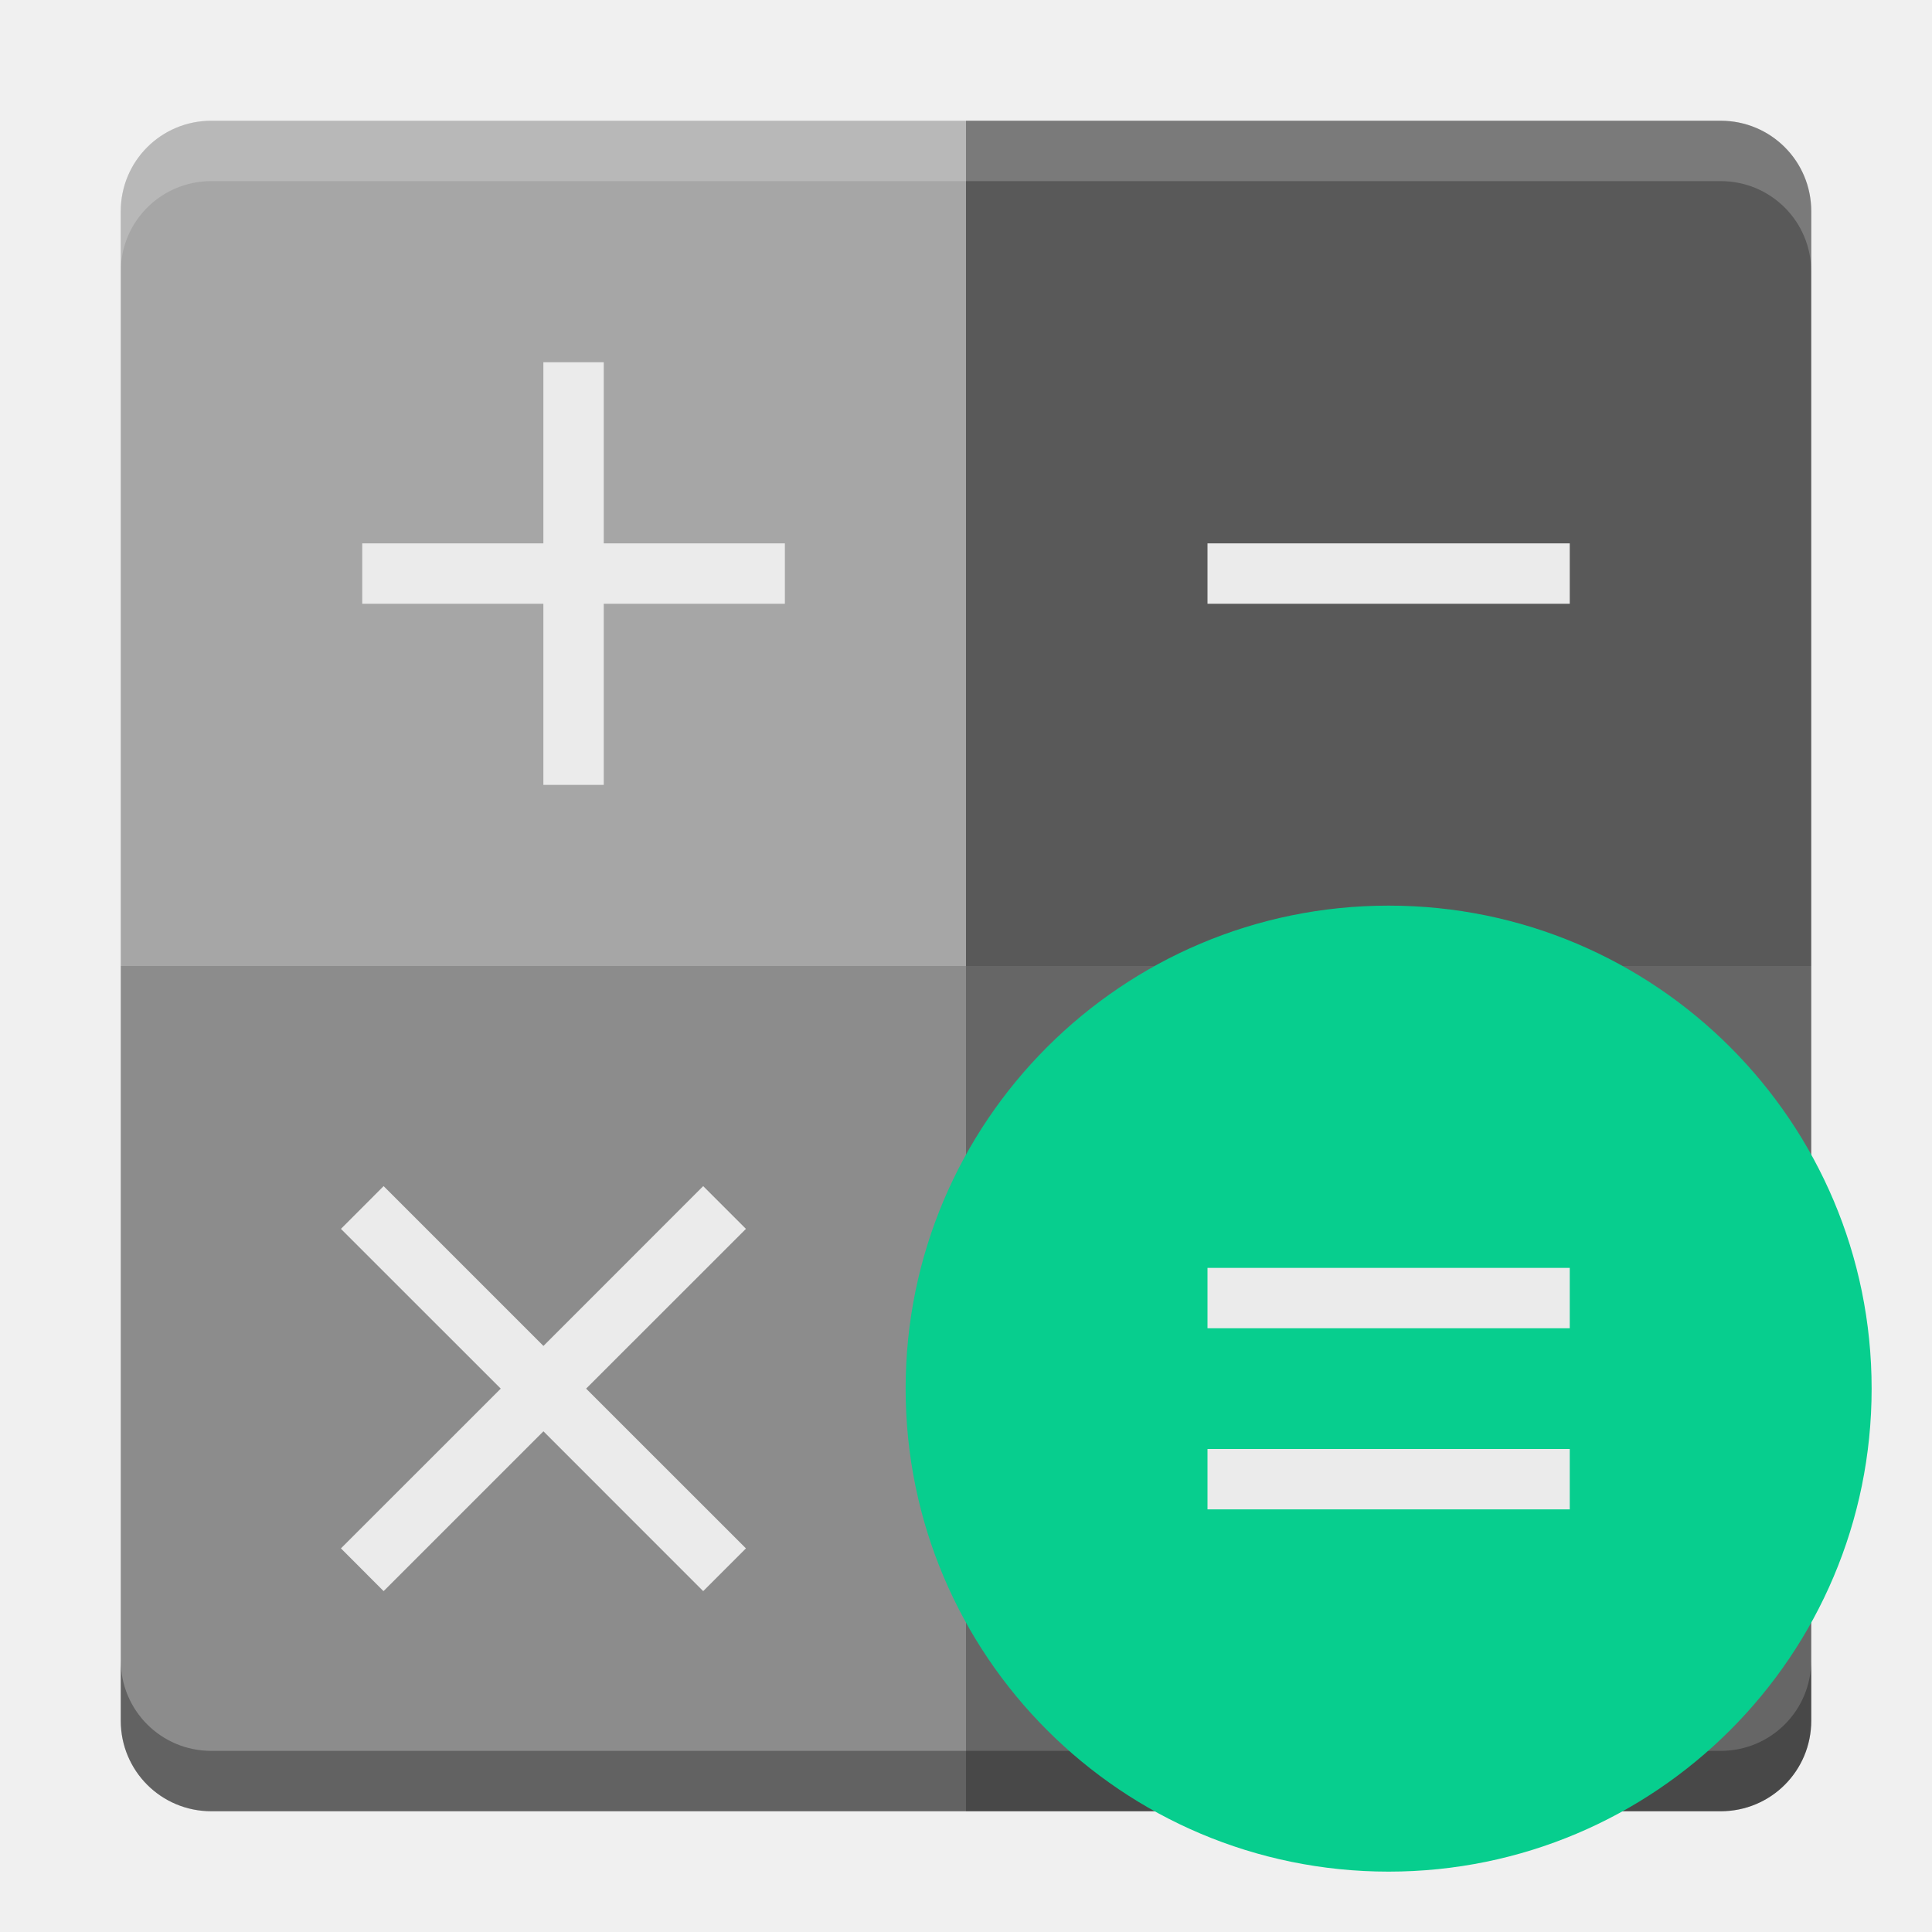
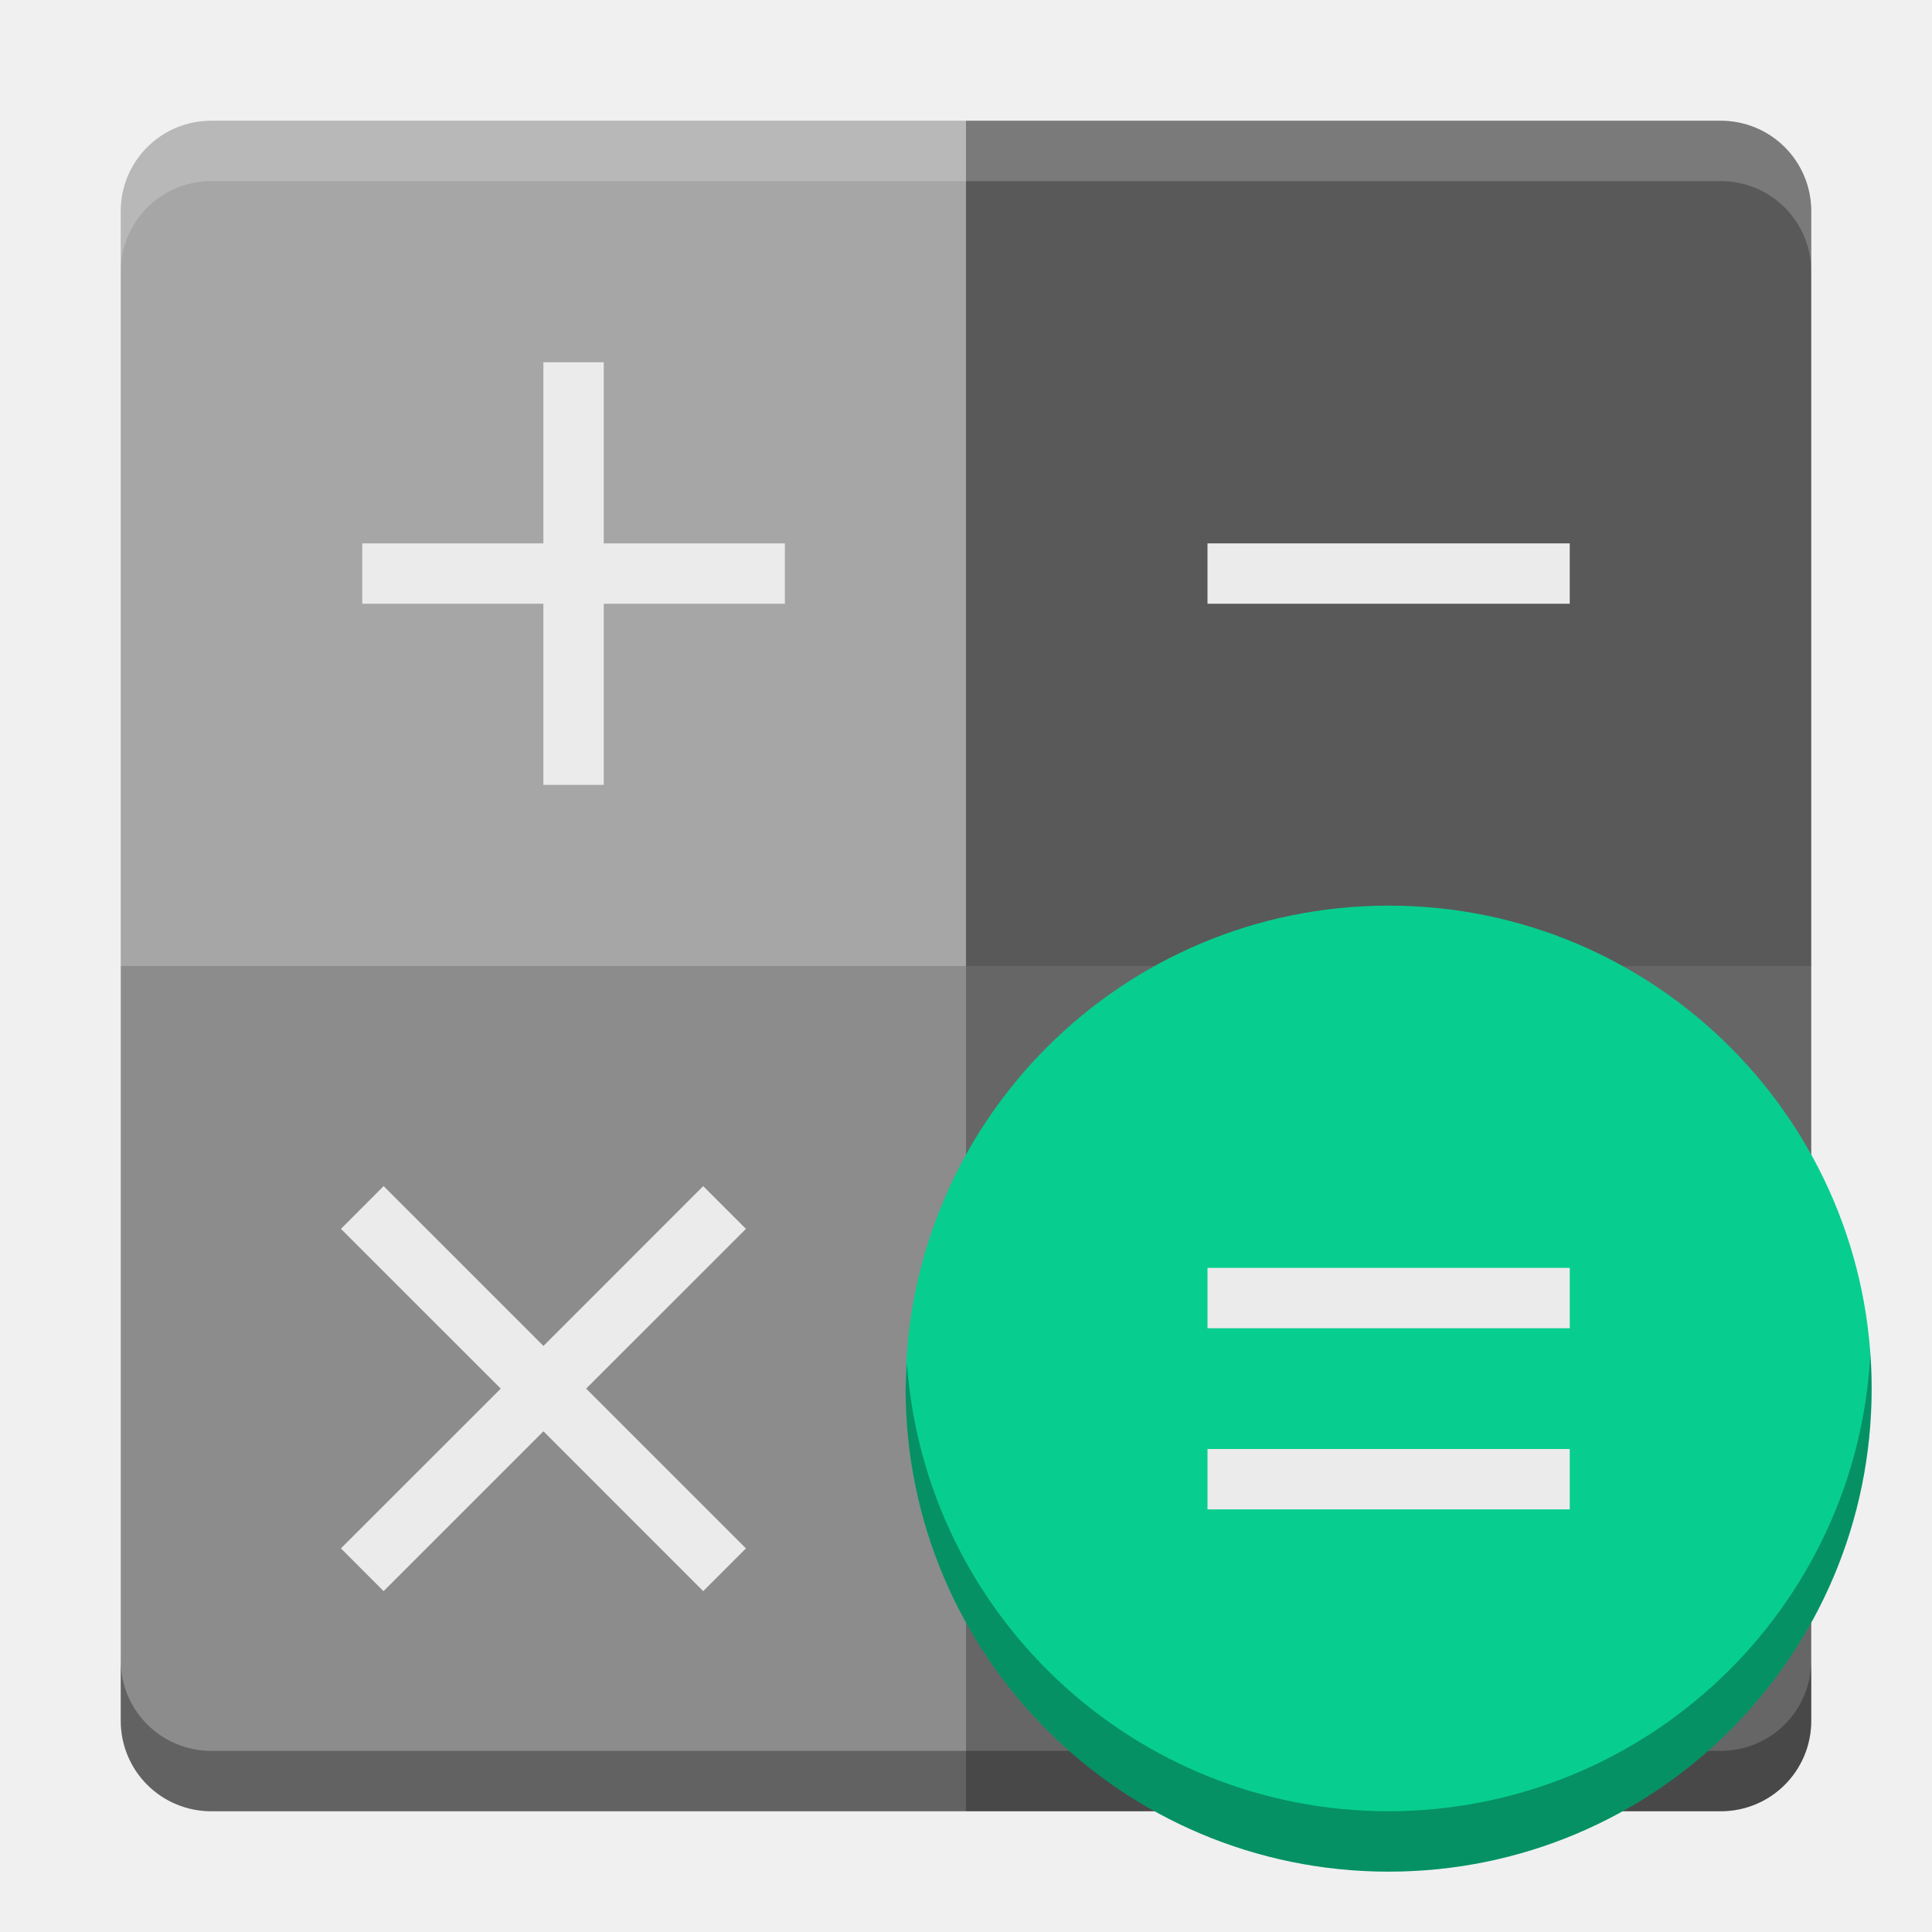
<svg xmlns="http://www.w3.org/2000/svg" id="svg2817" height="32" width="32" version="1.0">
+   <defs id="defs226" />
  <text id="text4087-2-6-5" opacity=".8" font-size="12.666px" xml:space="preserve" y="-5.187" x="877.226" font-family="'Bitstream Vera Sans'" fill="#000000">
    <tspan id="tspan4089-7-2-9" y="-5.187" x="877.226" />
  </text>
  <text id="text4087-2-6-5-5" opacity=".8" font-size="12.666px" xml:space="preserve" y="-45.929" x="901.187" font-family="'Bitstream Vera Sans'" fill="#000000">
    <tspan id="tspan4089-7-2-9-6" y="-45.929" x="901.187" />
  </text>
  <text id="text4087-2-6-5-2" opacity=".8" font-size="12.666px" xml:space="preserve" y="-76.007" x="-569.371" font-family="'Bitstream Vera Sans'" fill="#000000">
    <tspan id="tspan4089-7-2-9-2" y="-76.007" x="-569.371" />
  </text>
  <text id="text4087-2-6-5-59" opacity=".8" font-size="12.666px" xml:space="preserve" y="669.546" x="-2393.057" font-family="'Bitstream Vera Sans'" fill="#000000">
    <tspan id="tspan4089-7-2-9-4" y="669.546" x="-2393.057" />
  </text>
  <text id="text4087-2-6-5-1" opacity=".8" font-size="12.666px" xml:space="preserve" y="-461.328" x="-454.88" font-family="'Bitstream Vera Sans'" fill="#000000">
    <tspan id="tspan4089-7-2-9-7" y="-461.328" x="-454.88" />
  </text>
  <text id="text4087-2-6-5-7" opacity=".8" font-size="12.666px" xml:space="preserve" y="-874.798" x="352.722" font-family="'Bitstream Vera Sans'" fill="#000000">
    <tspan id="tspan4089-7-2-9-1" y="-874.798" x="352.722" />
  </text>
  <text id="text4087-2-6-5-5-3" opacity=".8" font-size="12.666px" xml:space="preserve" y="-915.54" x="376.683" font-family="'Bitstream Vera Sans'" fill="#000000">
    <tspan id="tspan4089-7-2-9-6-5" y="-915.54" x="376.683" />
  </text>
  <text id="text4087-2-6-5-3" opacity=".8" font-size="12.666px" xml:space="preserve" y="-922.75" x="-1114.78" font-family="'Bitstream Vera Sans'" fill="#000000">
    <tspan id="tspan4089-7-2-9-18" y="-922.75" x="-1114.78" />
  </text>
  <text id="text4087-2-6-5-4" opacity=".8" font-size="12.666px" xml:space="preserve" y="-1195.984" x="345.763" font-family="'Bitstream Vera Sans'" fill="#000000">
    <tspan id="tspan4089-7-2-9-9" y="-1195.984" x="345.763" />
  </text>
  <text id="text4087-2-6-5-7-1" opacity=".8" font-size="12.666px" xml:space="preserve" y="-569.293" x="1831.886" font-family="'Bitstream Vera Sans'" fill="#000000">
    <tspan id="tspan4089-7-2-9-1-8" y="-569.293" x="1831.886" />
  </text>
  <text id="text4087-2-6-5-5-5" opacity=".8" font-size="12.666px" xml:space="preserve" y="-610.034" x="1855.847" font-family="'Bitstream Vera Sans'" fill="#000000">
    <tspan id="tspan4089-7-2-9-6-9" y="-610.034" x="1855.847" />
  </text>
  <text id="text4087-2-6-5-75" opacity=".8" font-size="12.666px" xml:space="preserve" y="-617.244" x="364.384" font-family="'Bitstream Vera Sans'" fill="#000000">
    <tspan id="tspan4089-7-2-9-3" y="-617.244" x="364.384" />
  </text>
  <text id="text4087-2-6-5-4-8" opacity=".8" font-size="12.666px" xml:space="preserve" y="-890.478" x="1824.927" font-family="'Bitstream Vera Sans'" fill="#000000">
    <tspan id="tspan4089-7-2-9-9-8" y="-890.478" x="1824.927" />
  </text>
  <text id="text4087-2-6-5-45" opacity=".8" font-size="12.666px" xml:space="preserve" y="-665.336" x="-573.433" font-family="'Bitstream Vera Sans'" fill="#000000">
    <tspan id="tspan4089-7-2-9-75" y="-665.336" x="-573.433" />
  </text>
  <text id="text4087-2-6-5-59-7" opacity=".8" font-size="12.666px" xml:space="preserve" y="80.218" x="-2397.118" font-family="'Bitstream Vera Sans'" fill="#000000">
    <tspan id="tspan4089-7-2-9-4-0" y="80.218" x="-2397.118" />
  </text>
  <text id="text4087-2-6-5-8" opacity=".8" font-size="12.666px" xml:space="preserve" y="173.09" x="-682.363" font-family="'Bitstream Vera Sans'" fill="#000000">
    <tspan id="tspan4089-7-2-9-19" y="173.09" x="-682.363" />
  </text>
  <text id="text4087-2-6-5-7-5" opacity=".8" font-size="12.666px" xml:space="preserve" y="-6.092" x="426.662" font-family="'Bitstream Vera Sans'" fill="#000000">
    <tspan id="tspan4089-7-2-9-1-2" y="-6.092" x="426.662" />
  </text>
  <text id="text4087-2-6-5-5-0" opacity=".8" font-size="12.666px" xml:space="preserve" y="-46.834" x="450.622" font-family="'Bitstream Vera Sans'" fill="#000000">
    <tspan id="tspan4089-7-2-9-6-2" y="-46.834" x="450.622" />
  </text>
  <text id="text4087-2-6-5-26" opacity=".8" font-size="12.666px" xml:space="preserve" y="-54.044" x="-1040.841" font-family="'Bitstream Vera Sans'" fill="#000000">
    <tspan id="tspan4089-7-2-9-90" y="-54.044" x="-1040.841" />
  </text>
  <text id="text4087-2-6-5-4-3" opacity=".8" font-size="12.666px" xml:space="preserve" y="-327.278" x="419.702" font-family="'Bitstream Vera Sans'" fill="#000000">
    <tspan id="tspan4089-7-2-9-9-5" y="-327.278" x="419.702" />
  </text>
  <text id="text4087-2-6-5-55" opacity=".8" font-size="12.666px" xml:space="preserve" y="-56.758" x="-608.033" font-family="'Bitstream Vera Sans'" fill="#000000">
    <tspan id="tspan4089-7-2-9-32" y="-56.758" x="-608.033" />
  </text>
  <text id="text4087-2-6-5-59-9" opacity=".8" font-size="12.666px" xml:space="preserve" y="688.795" x="-2431.718" font-family="'Bitstream Vera Sans'" fill="#000000">
    <tspan id="tspan4089-7-2-9-4-1" y="688.795" x="-2431.718" />
  </text>
  <text id="text4087-2-6-5-1-8" opacity=".8" font-size="12.666px" xml:space="preserve" y="-918.289" x="-456.939" font-family="'Bitstream Vera Sans'" fill="#000000">
    <tspan id="tspan4089-7-2-9-7-8" y="-918.289" x="-456.939" />
  </text>
  <text id="text4087-2-6-5-7-8" opacity=".8" font-size="12.666px" xml:space="preserve" y="-1331.759" x="350.663" font-family="'Bitstream Vera Sans'" fill="#000000">
    <tspan id="tspan4089-7-2-9-1-9" y="-1331.759" x="350.663" />
  </text>
  <text id="text4087-2-6-5-5-52" opacity=".8" font-size="12.666px" xml:space="preserve" y="-1372.501" x="374.624" font-family="'Bitstream Vera Sans'" fill="#000000">
    <tspan id="tspan4089-7-2-9-6-4" y="-1372.501" x="374.624" />
  </text>
  <text id="text4087-2-6-5-3-4" opacity=".8" font-size="12.666px" xml:space="preserve" y="-1379.71" x="-1116.84" font-family="'Bitstream Vera Sans'" fill="#000000">
    <tspan id="tspan4089-7-2-9-18-3" y="-1379.71" x="-1116.84" />
  </text>
  <text id="text4087-2-6-5-4-7" opacity=".8" font-size="12.666px" xml:space="preserve" y="-1652.945" x="343.703" font-family="'Bitstream Vera Sans'" fill="#000000">
    <tspan id="tspan4089-7-2-9-9-54" y="-1652.945" x="343.703" />
  </text>
  <text id="text4087-2-6-5-7-1-2" opacity=".8" font-size="12.666px" xml:space="preserve" y="-1026.253" x="1829.826" font-family="'Bitstream Vera Sans'" fill="#000000">
    <tspan id="tspan4089-7-2-9-1-8-0" y="-1026.253" x="1829.826" />
  </text>
  <text id="text4087-2-6-5-5-5-6" opacity=".8" font-size="12.666px" xml:space="preserve" y="-1066.995" x="1853.787" font-family="'Bitstream Vera Sans'" fill="#000000">
    <tspan id="tspan4089-7-2-9-6-9-8" y="-1066.995" x="1853.787" />
  </text>
  <text id="text4087-2-6-5-75-4" opacity=".8" font-size="12.666px" xml:space="preserve" y="-1074.205" x="362.324" font-family="'Bitstream Vera Sans'" fill="#000000">
    <tspan id="tspan4089-7-2-9-3-9" y="-1074.205" x="362.324" />
  </text>
  <text id="text4087-2-6-5-4-8-1" opacity=".8" font-size="12.666px" xml:space="preserve" y="-1347.439" x="1822.867" font-family="'Bitstream Vera Sans'" fill="#000000">
    <tspan id="tspan4089-7-2-9-9-8-8" y="-1347.439" x="1822.867" />
  </text>
  <text id="text4087-2-6-5-45-0" opacity=".8" font-size="12.666px" xml:space="preserve" y="-1122.296" x="-575.492" font-family="'Bitstream Vera Sans'" fill="#000000">
    <tspan id="tspan4089-7-2-9-75-2" y="-1122.296" x="-575.492" />
  </text>
  <text id="text4087-2-6-5-59-5" opacity=".8" font-size="12.666px" xml:space="preserve" y="-376.743" x="-2399.178" font-family="'Bitstream Vera Sans'" fill="#000000">
    <tspan id="tspan4089-7-2-9-4-00" y="-376.743" x="-2399.178" />
  </text>
  <text id="text4087-2-6-5-264" opacity=".8" font-size="12.666px" xml:space="preserve" y="-283.87" x="-684.422" font-family="'Bitstream Vera Sans'" fill="#000000">
    <tspan id="tspan4089-7-2-9-8" y="-283.87" x="-684.422" />
  </text>
  <text id="text4087-2-6-5-42" opacity=".8" font-size="12.666px" xml:space="preserve" y="-42.956" x="155.592" font-family="'Bitstream Vera Sans'" fill="#000000">
    <tspan id="tspan4089-7-2-9-93" y="-42.956" x="155.592" />
  </text>
  <text id="text4087-2-6-5-5-05" opacity=".8" font-size="12.666px" xml:space="preserve" y="-83.698" x="179.553" font-family="'Bitstream Vera Sans'" fill="#000000">
    <tspan id="tspan4089-7-2-9-6-49" y="-83.698" x="179.553" />
  </text>
  <text id="text4087-2-6-5-1-4" opacity=".8" font-size="12.666px" xml:space="preserve" y="-277.727" x="-1090.263" font-family="'Bitstream Vera Sans'" fill="#000000">
    <tspan id="tspan4089-7-2-9-7-7" y="-277.727" x="-1090.263" />
  </text>
  <text id="text4087-2-6-5-7-56" opacity=".8" font-size="12.666px" xml:space="preserve" y="-691.197" x="-282.661" font-family="'Bitstream Vera Sans'" fill="#000000">
    <tspan id="tspan4089-7-2-9-1-1" y="-691.197" x="-282.661" />
  </text>
  <text id="text4087-2-6-5-5-8" opacity=".8" font-size="12.666px" xml:space="preserve" y="-731.938" x="-258.7" font-family="'Bitstream Vera Sans'" fill="#000000">
    <tspan id="tspan4089-7-2-9-6-7" y="-731.938" x="-258.7" />
  </text>
  <text id="text4087-2-6-5-3-42" opacity=".8" font-size="12.666px" xml:space="preserve" y="-739.148" x="-1750.164" font-family="'Bitstream Vera Sans'" fill="#000000">
    <tspan id="tspan4089-7-2-9-18-39" y="-739.148" x="-1750.164" />
  </text>
  <text id="text4087-2-6-5-4-4" opacity=".8" font-size="12.666px" xml:space="preserve" y="-1012.383" x="-289.621" font-family="'Bitstream Vera Sans'" fill="#000000">
    <tspan id="tspan4089-7-2-9-9-3" y="-1012.383" x="-289.621" />
  </text>
  <text id="text4087-2-6-5-7-1-0" opacity=".8" font-size="12.666px" xml:space="preserve" y="-385.691" x="1196.503" font-family="'Bitstream Vera Sans'" fill="#000000">
    <tspan id="tspan4089-7-2-9-1-8-5" y="-385.691" x="1196.503" />
  </text>
  <text id="text4087-2-6-5-5-5-5" opacity=".8" font-size="12.666px" xml:space="preserve" y="-426.433" x="1220.463" font-family="'Bitstream Vera Sans'" fill="#000000">
    <tspan id="tspan4089-7-2-9-6-9-2" y="-426.433" x="1220.463" />
  </text>
  <text id="text4087-2-6-5-75-9" opacity=".8" font-size="12.666px" xml:space="preserve" y="-433.643" x="-271" font-family="'Bitstream Vera Sans'" fill="#000000">
    <tspan id="tspan4089-7-2-9-3-1" y="-433.643" x="-271" />
  </text>
  <text id="text4087-2-6-5-4-8-18" opacity=".8" font-size="12.666px" xml:space="preserve" y="-706.877" x="1189.543" font-family="'Bitstream Vera Sans'" fill="#000000">
    <tspan id="tspan4089-7-2-9-9-8-4" y="-706.877" x="1189.543" />
  </text>
  <text id="text4087-2-6-5-45-3" opacity=".8" font-size="12.666px" xml:space="preserve" y="-481.734" x="-1208.816" font-family="'Bitstream Vera Sans'" fill="#000000">
    <tspan id="tspan4089-7-2-9-75-7" y="-481.734" x="-1208.816" />
  </text>
  <text id="text4087-2-6-5-59-8" opacity=".8" font-size="12.666px" xml:space="preserve" y="263.819" x="-3032.502" font-family="'Bitstream Vera Sans'" fill="#000000">
    <tspan id="tspan4089-7-2-9-4-2" y="263.819" x="-3032.502" />
  </text>
  <g id="layer4-0" transform="matrix(.90475 0 0 .90475 -716.75 -692.29)">
    <text id="text4087-2-6-5-20" opacity=".8" font-size="14px" xml:space="preserve" y="1159.415" x="-664.274" font-family="'Bitstream Vera Sans'" fill="#000000">
      <tspan id="tspan4089-7-2-9-82" y="1159.415" x="-664.274" />
    </text>
  </g>
  <text id="text4087-2-6-5-9" opacity=".8" font-size="12.666px" xml:space="preserve" y="2.051" x="877.226" font-family="'Bitstream Vera Sans'" fill="#000000">
    <tspan id="tspan4089-7-2-9-43" y="2.051" x="877.226" />
  </text>
  <text id="text4087-2-6-5-5-51" opacity=".8" font-size="12.666px" xml:space="preserve" y="-38.691" x="901.187" font-family="'Bitstream Vera Sans'" fill="#000000">
    <tspan id="tspan4089-7-2-9-6-74" y="-38.691" x="901.187" />
  </text>
  <text id="text4087-2-6-5-2-3" opacity=".8" font-size="12.666px" xml:space="preserve" y="-68.769" x="-569.371" font-family="'Bitstream Vera Sans'" fill="#000000">
    <tspan id="tspan4089-7-2-9-2-1" y="-68.769" x="-569.371" />
  </text>
  <text id="text4087-2-6-5-59-4" opacity=".8" font-size="12.666px" xml:space="preserve" y="676.784" x="-2393.057" font-family="'Bitstream Vera Sans'" fill="#000000">
    <tspan id="tspan4089-7-2-9-4-6" y="676.784" x="-2393.057" />
  </text>
  <text id="text4087-2-6-5-1-9" opacity=".8" font-size="12.666px" xml:space="preserve" y="-454.09" x="-454.88" font-family="'Bitstream Vera Sans'" fill="#000000">
    <tspan id="tspan4089-7-2-9-7-4" y="-454.09" x="-454.88" />
  </text>
  <text id="text4087-2-6-5-7-2" opacity=".8" font-size="12.666px" xml:space="preserve" y="-867.56" x="352.722" font-family="'Bitstream Vera Sans'" fill="#000000">
    <tspan id="tspan4089-7-2-9-1-26" y="-867.56" x="352.722" />
  </text>
  <text id="text4087-2-6-5-5-3-4" opacity=".8" font-size="12.666px" xml:space="preserve" y="-908.302" x="376.683" font-family="'Bitstream Vera Sans'" fill="#000000">
    <tspan id="tspan4089-7-2-9-6-5-1" y="-908.302" x="376.683" />
  </text>
  <text id="text4087-2-6-5-3-2" opacity=".8" font-size="12.666px" xml:space="preserve" y="-915.512" x="-1114.78" font-family="'Bitstream Vera Sans'" fill="#000000">
    <tspan id="tspan4089-7-2-9-18-8" y="-915.512" x="-1114.78" />
  </text>
  <text id="text4087-2-6-5-4-89" opacity=".8" font-size="12.666px" xml:space="preserve" y="-1188.746" x="345.763" font-family="'Bitstream Vera Sans'" fill="#000000">
    <tspan id="tspan4089-7-2-9-9-2" y="-1188.746" x="345.763" />
  </text>
  <text id="text4087-2-6-5-7-1-8" opacity=".8" font-size="12.666px" xml:space="preserve" y="-562.055" x="1831.886" font-family="'Bitstream Vera Sans'" fill="#000000">
    <tspan id="tspan4089-7-2-9-1-8-8" y="-562.055" x="1831.886" />
  </text>
  <text id="text4087-2-6-5-5-5-8" opacity=".8" font-size="12.666px" xml:space="preserve" y="-602.797" x="1855.847" font-family="'Bitstream Vera Sans'" fill="#000000">
    <tspan id="tspan4089-7-2-9-6-9-6" y="-602.797" x="1855.847" />
  </text>
  <text id="text4087-2-6-5-75-8" opacity=".8" font-size="12.666px" xml:space="preserve" y="-610.006" x="364.384" font-family="'Bitstream Vera Sans'" fill="#000000">
    <tspan id="tspan4089-7-2-9-3-3" y="-610.006" x="364.384" />
  </text>
  <text id="text4087-2-6-5-4-8-8" opacity=".8" font-size="12.666px" xml:space="preserve" y="-883.24" x="1824.927" font-family="'Bitstream Vera Sans'" fill="#000000">
    <tspan id="tspan4089-7-2-9-9-8-3" y="-883.24" x="1824.927" />
  </text>
  <text id="text4087-2-6-5-45-33" opacity=".8" font-size="12.666px" xml:space="preserve" y="-658.098" x="-573.433" font-family="'Bitstream Vera Sans'" fill="#000000">
    <tspan id="tspan4089-7-2-9-75-8" y="-658.098" x="-573.433" />
  </text>
  <text id="text4087-2-6-5-59-7-0" opacity=".8" font-size="12.666px" xml:space="preserve" y="87.456" x="-2397.118" font-family="'Bitstream Vera Sans'" fill="#000000">
    <tspan id="tspan4089-7-2-9-4-0-4" y="87.456" x="-2397.118" />
  </text>
  <text id="text4087-2-6-5-8-7" opacity=".8" font-size="12.666px" xml:space="preserve" y="180.328" x="-682.363" font-family="'Bitstream Vera Sans'" fill="#000000">
    <tspan id="tspan4089-7-2-9-19-6" y="180.328" x="-682.363" />
  </text>
  <text id="text4087-2-6-5-7-5-8" opacity=".8" font-size="12.666px" xml:space="preserve" y="1.146" x="426.662" font-family="'Bitstream Vera Sans'" fill="#000000">
    <tspan id="tspan4089-7-2-9-1-2-9" y="1.146" x="426.662" />
  </text>
  <text id="text4087-2-6-5-5-0-0" opacity=".8" font-size="12.666px" xml:space="preserve" y="-39.596" x="450.622" font-family="'Bitstream Vera Sans'" fill="#000000">
    <tspan id="tspan4089-7-2-9-6-2-6" y="-39.596" x="450.622" />
  </text>
  <text id="text4087-2-6-5-26-8" opacity=".8" font-size="12.666px" xml:space="preserve" y="-46.806" x="-1040.841" font-family="'Bitstream Vera Sans'" fill="#000000">
    <tspan id="tspan4089-7-2-9-90-7" y="-46.806" x="-1040.841" />
  </text>
  <text id="text4087-2-6-5-4-3-9" opacity=".8" font-size="12.666px" xml:space="preserve" y="-320.04" x="419.702" font-family="'Bitstream Vera Sans'" fill="#000000">
    <tspan id="tspan4089-7-2-9-9-5-0" y="-320.04" x="419.702" />
  </text>
  <text id="text4087-2-6-5-55-3" opacity=".8" font-size="12.666px" xml:space="preserve" y="-49.52" x="-608.033" font-family="'Bitstream Vera Sans'" fill="#000000">
    <tspan id="tspan4089-7-2-9-32-3" y="-49.52" x="-608.033" />
  </text>
  <text id="text4087-2-6-5-59-9-3" opacity=".8" font-size="12.666px" xml:space="preserve" y="696.033" x="-2431.718" font-family="'Bitstream Vera Sans'" fill="#000000">
    <tspan id="tspan4089-7-2-9-4-1-7" y="696.033" x="-2431.718" />
  </text>
  <text id="text4087-2-6-5-1-8-3" opacity=".8" font-size="12.666px" xml:space="preserve" y="-911.051" x="-456.939" font-family="'Bitstream Vera Sans'" fill="#000000">
    <tspan id="tspan4089-7-2-9-7-8-2" y="-911.051" x="-456.939" />
  </text>
  <text id="text4087-2-6-5-7-8-6" opacity=".8" font-size="12.666px" xml:space="preserve" y="-1324.521" x="350.663" font-family="'Bitstream Vera Sans'" fill="#000000">
    <tspan id="tspan4089-7-2-9-1-9-5" y="-1324.521" x="350.663" />
  </text>
  <text id="text4087-2-6-5-5-52-2" opacity=".8" font-size="12.666px" xml:space="preserve" y="-1365.263" x="374.624" font-family="'Bitstream Vera Sans'" fill="#000000">
    <tspan id="tspan4089-7-2-9-6-4-6" y="-1365.263" x="374.624" />
  </text>
  <text id="text4087-2-6-5-3-4-5" opacity=".8" font-size="12.666px" xml:space="preserve" y="-1372.472" x="-1116.84" font-family="'Bitstream Vera Sans'" fill="#000000">
    <tspan id="tspan4089-7-2-9-18-3-8" y="-1372.472" x="-1116.84" />
  </text>
  <text id="text4087-2-6-5-4-7-7" opacity=".8" font-size="12.666px" xml:space="preserve" y="-1645.707" x="343.703" font-family="'Bitstream Vera Sans'" fill="#000000">
    <tspan id="tspan4089-7-2-9-9-54-9" y="-1645.707" x="343.703" />
  </text>
  <text id="text4087-2-6-5-7-1-2-6" opacity=".8" font-size="12.666px" xml:space="preserve" y="-1019.015" x="1829.826" font-family="'Bitstream Vera Sans'" fill="#000000">
    <tspan id="tspan4089-7-2-9-1-8-0-0" y="-1019.015" x="1829.826" />
  </text>
  <text id="text4087-2-6-5-5-5-6-4" opacity=".8" font-size="12.666px" xml:space="preserve" y="-1059.757" x="1853.787" font-family="'Bitstream Vera Sans'" fill="#000000">
    <tspan id="tspan4089-7-2-9-6-9-8-1" y="-1059.757" x="1853.787" />
  </text>
  <text id="text4087-2-6-5-75-4-0" opacity=".8" font-size="12.666px" xml:space="preserve" y="-1066.967" x="362.324" font-family="'Bitstream Vera Sans'" fill="#000000">
    <tspan id="tspan4089-7-2-9-3-9-4" y="-1066.967" x="362.324" />
  </text>
  <text id="text4087-2-6-5-4-8-1-8" opacity=".8" font-size="12.666px" xml:space="preserve" y="-1340.201" x="1822.867" font-family="'Bitstream Vera Sans'" fill="#000000">
    <tspan id="tspan4089-7-2-9-9-8-8-7" y="-1340.201" x="1822.867" />
  </text>
  <text id="text4087-2-6-5-45-0-0" opacity=".8" font-size="12.666px" xml:space="preserve" y="-1115.058" x="-575.492" font-family="'Bitstream Vera Sans'" fill="#000000">
    <tspan id="tspan4089-7-2-9-75-2-8" y="-1115.058" x="-575.492" />
  </text>
  <text id="text4087-2-6-5-59-5-6" opacity=".8" font-size="12.666px" xml:space="preserve" y="-369.505" x="-2399.178" font-family="'Bitstream Vera Sans'" fill="#000000">
    <tspan id="tspan4089-7-2-9-4-00-2" y="-369.505" x="-2399.178" />
  </text>
  <text id="text4087-2-6-5-264-4" opacity=".8" font-size="12.666px" xml:space="preserve" y="-276.632" x="-684.422" font-family="'Bitstream Vera Sans'" fill="#000000">
    <tspan id="tspan4089-7-2-9-8-7" y="-276.632" x="-684.422" />
  </text>
  <text id="text4087-2-6-5-42-9" opacity=".8" font-size="12.666px" xml:space="preserve" y="-35.718" x="155.592" font-family="'Bitstream Vera Sans'" fill="#000000">
    <tspan id="tspan4089-7-2-9-93-3" y="-35.718" x="155.592" />
  </text>
  <text id="text4087-2-6-5-5-05-9" opacity=".8" font-size="12.666px" xml:space="preserve" y="-76.46" x="179.553" font-family="'Bitstream Vera Sans'" fill="#000000">
    <tspan id="tspan4089-7-2-9-6-49-2" y="-76.46" x="179.553" />
  </text>
  <text id="text4087-2-6-5-1-4-8" opacity=".8" font-size="12.666px" xml:space="preserve" y="-270.489" x="-1090.263" font-family="'Bitstream Vera Sans'" fill="#000000">
    <tspan id="tspan4089-7-2-9-7-7-3" y="-270.489" x="-1090.263" />
  </text>
  <text id="text4087-2-6-5-7-56-0" opacity=".8" font-size="12.666px" xml:space="preserve" y="-683.959" x="-282.661" font-family="'Bitstream Vera Sans'" fill="#000000">
    <tspan id="tspan4089-7-2-9-1-1-1" y="-683.959" x="-282.661" />
  </text>
  <text id="text4087-2-6-5-5-8-7" opacity=".8" font-size="12.666px" xml:space="preserve" y="-724.701" x="-258.7" font-family="'Bitstream Vera Sans'" fill="#000000">
    <tspan id="tspan4089-7-2-9-6-7-8" y="-724.701" x="-258.7" />
  </text>
  <text id="text4087-2-6-5-3-42-9" opacity=".8" font-size="12.666px" xml:space="preserve" y="-731.91" x="-1750.164" font-family="'Bitstream Vera Sans'" fill="#000000">
    <tspan id="tspan4089-7-2-9-18-39-1" y="-731.91" x="-1750.164" />
  </text>
  <text id="text4087-2-6-5-4-4-5" opacity=".8" font-size="12.666px" xml:space="preserve" y="-1005.144" x="-289.621" font-family="'Bitstream Vera Sans'" fill="#000000">
    <tspan id="tspan4089-7-2-9-9-3-4" y="-1005.144" x="-289.621" />
  </text>
  <text id="text4087-2-6-5-7-1-0-9" opacity=".8" font-size="12.666px" xml:space="preserve" y="-378.453" x="1196.503" font-family="'Bitstream Vera Sans'" fill="#000000">
    <tspan id="tspan4089-7-2-9-1-8-5-2" y="-378.453" x="1196.503" />
  </text>
  <text id="text4087-2-6-5-5-5-5-5" opacity=".8" font-size="12.666px" xml:space="preserve" y="-419.195" x="1220.463" font-family="'Bitstream Vera Sans'" fill="#000000">
    <tspan id="tspan4089-7-2-9-6-9-2-7" y="-419.195" x="1220.463" />
  </text>
  <text id="text4087-2-6-5-75-9-4" opacity=".8" font-size="12.666px" xml:space="preserve" y="-426.405" x="-271" font-family="'Bitstream Vera Sans'" fill="#000000">
    <tspan id="tspan4089-7-2-9-3-1-9" y="-426.405" x="-271" />
  </text>
  <text id="text4087-2-6-5-4-8-18-9" opacity=".8" font-size="12.666px" xml:space="preserve" y="-699.639" x="1189.543" font-family="'Bitstream Vera Sans'" fill="#000000">
    <tspan id="tspan4089-7-2-9-9-8-4-4" y="-699.639" x="1189.543" />
  </text>
  <text id="text4087-2-6-5-45-3-5" opacity=".8" font-size="12.666px" xml:space="preserve" y="-474.496" x="-1208.816" font-family="'Bitstream Vera Sans'" fill="#000000">
    <tspan id="tspan4089-7-2-9-75-7-9" y="-474.496" x="-1208.816" />
  </text>
  <text id="text4087-2-6-5-59-8-3" opacity=".8" font-size="12.666px" xml:space="preserve" y="271.057" x="-3032.502" font-family="'Bitstream Vera Sans'" fill="#000000">
    <tspan id="tspan4089-7-2-9-4-2-5" y="271.057" x="-3032.502" />
  </text>
  <g id="layer4-0-7" transform="matrix(.90475 0 0 .90475 -716.75 -685.05)">
    <text id="text4087-2-6-5-20-0" opacity=".8" font-size="14px" xml:space="preserve" y="1159.415" x="-664.274" font-family="'Bitstream Vera Sans'" fill="#000000">
      <tspan id="tspan4089-7-2-9-82-8" y="1159.415" x="-664.274" />
    </text>
  </g>
  <text id="text7276" font-size="12.666px" xml:space="preserve" y="-377.225" x="435.904" font-family="'Droid Sans'" fill="#000000">
    <tspan id="tspan7278" y="-377.225" x="435.904" />
    <tspan id="tspan7280" y="-361.392" x="435.904" />
  </text>
  <text id="text4087-2-6-5-51" opacity=".8" font-size="12.666px" xml:space="preserve" y="-859.27" x="901.088" font-family="'Bitstream Vera Sans'" fill="#000000">
    <tspan id="tspan4089-7-2-9-97" y="-859.27" x="901.088" />
  </text>
  <text id="text4087-2-6-5-59-2" opacity=".8" font-size="12.666px" xml:space="preserve" y="-113.717" x="-922.598" font-family="'Bitstream Vera Sans'" fill="#000000">
    <tspan id="tspan4089-7-2-9-4-4" y="-113.717" x="-922.598" />
  </text>
  <text id="text4087-2-6-5-7-7" opacity=".8" font-size="12.666px" xml:space="preserve" y="-1144.266" x="1628.168" font-family="'Bitstream Vera Sans'" fill="#000000">
    <tspan id="tspan4089-7-2-9-1-6" y="-1144.266" x="1628.168" />
  </text>
  <text id="text4087-2-6-5-5-6" opacity=".8" font-size="12.666px" xml:space="preserve" y="-1185.008" x="1652.129" font-family="'Bitstream Vera Sans'" fill="#000000">
    <tspan id="tspan4089-7-2-9-6-53" y="-1185.008" x="1652.129" />
  </text>
  <text id="text4087-2-6-5-54" opacity=".8" font-size="12.666px" xml:space="preserve" y="-1192.217" x="160.665" font-family="'Bitstream Vera Sans'" fill="#000000">
    <tspan id="tspan4089-7-2-9-0" y="-1192.217" x="160.665" />
  </text>
  <text id="text4087-2-6-5-4-1" opacity=".8" font-size="12.666px" xml:space="preserve" y="-1465.452" x="1621.208" font-family="'Bitstream Vera Sans'" fill="#000000">
    <tspan id="tspan4089-7-2-9-9-28" y="-1465.452" x="1621.208" />
  </text>
  <path id="path4457" fill="#666" d="m30 16v12.5c0 0.831-0.669 1.5-1.5 1.5h-12.5v-14h14z" />
  <path id="path4459" fill="#595959" d="m28.5 2c0.831 0 1.5 0.669 1.5 1.5v12.5h-14v-14h12.5z" />
  <path id="rect4441" fill="#8c8c8c" d="m2 16v12.5c0 0.831 0.669 1.5 1.5 1.5h12.5v-14h-14z" />
  <path id="path4482" opacity=".3" d="m2 27.5v1c0 0.831 0.669 1.5 1.5 1.5h25c0.831 0 1.5-0.669 1.5-1.5v-1c0 0.831-0.669 1.5-1.5 1.5h-25c-0.831 0-1.5-0.669-1.5-1.5z" />
  <path id="path4449" fill="#a6a6a6" d="m3.5 2c-0.831 0-1.5 0.669-1.5 1.5v12.5h14v-14h-12.5z" />
  <circle id="circle4426" style="enable-background:new" fill-rule="evenodd" cx="23" cy="23" r="8" fill="#07ce8e" />
  <path id="path4478" d="m9 6v3h-3v1h3v3h1v-3h3v-1h-3v-3z" style="enable-background:new" fill="#ebebeb" />
  <path id="path4506" d="m20 9v1h6v-1z" style="enable-background:new" fill="#ebebeb" />
  <path id="path4498" opacity=".2" d="m3.5 2c-0.831 0-1.5 0.669-1.5 1.5v1c0-0.831 0.669-1.5 1.5-1.5h25c0.831 0 1.5 0.669 1.5 1.5v-1c0-0.831-0.669-1.5-1.5-1.5h-25z" fill="#fff" />
  <path id="path4512" d="m6.354 19.646-0.707 0.708 2.647 2.646-2.647 2.646 0.707 0.708 2.647-2.647 2.646 2.647 0.708-0.708-2.647-2.646 2.647-2.646-0.708-0.708-2.646 2.647-2.647-2.647z" style="color-rendering:auto;text-decoration-color:#000000;color:#000000;isolation:auto;mix-blend-mode:normal;shape-rendering:auto;solid-color:#000000;block-progression:tb;text-decoration-line:none;image-rendering:auto;white-space:normal;text-indent:0;text-transform:none;text-decoration-style:solid" fill="#ebebeb" fill-rule="evenodd" />
  <path id="path4521" d="m20 21v1h6v-1zm0 3v1h6v-1z" style="enable-background:new" fill="#ebebeb" />
+   <path style="enable-background:new;fill:#000000;fill-opacity:1;opacity:0.3" d="M 30.979 22.424 A 8 8 0 0 1 23 30 A 8 8 0 0 1 15.021 22.576 A 8 8 0 0 0 15 23 A 8 8 0 0 0 23 31 A 8 8 0 0 0 31 23 A 8 8 0 0 0 30.979 22.424 z " id="circle4354" />
</svg>
